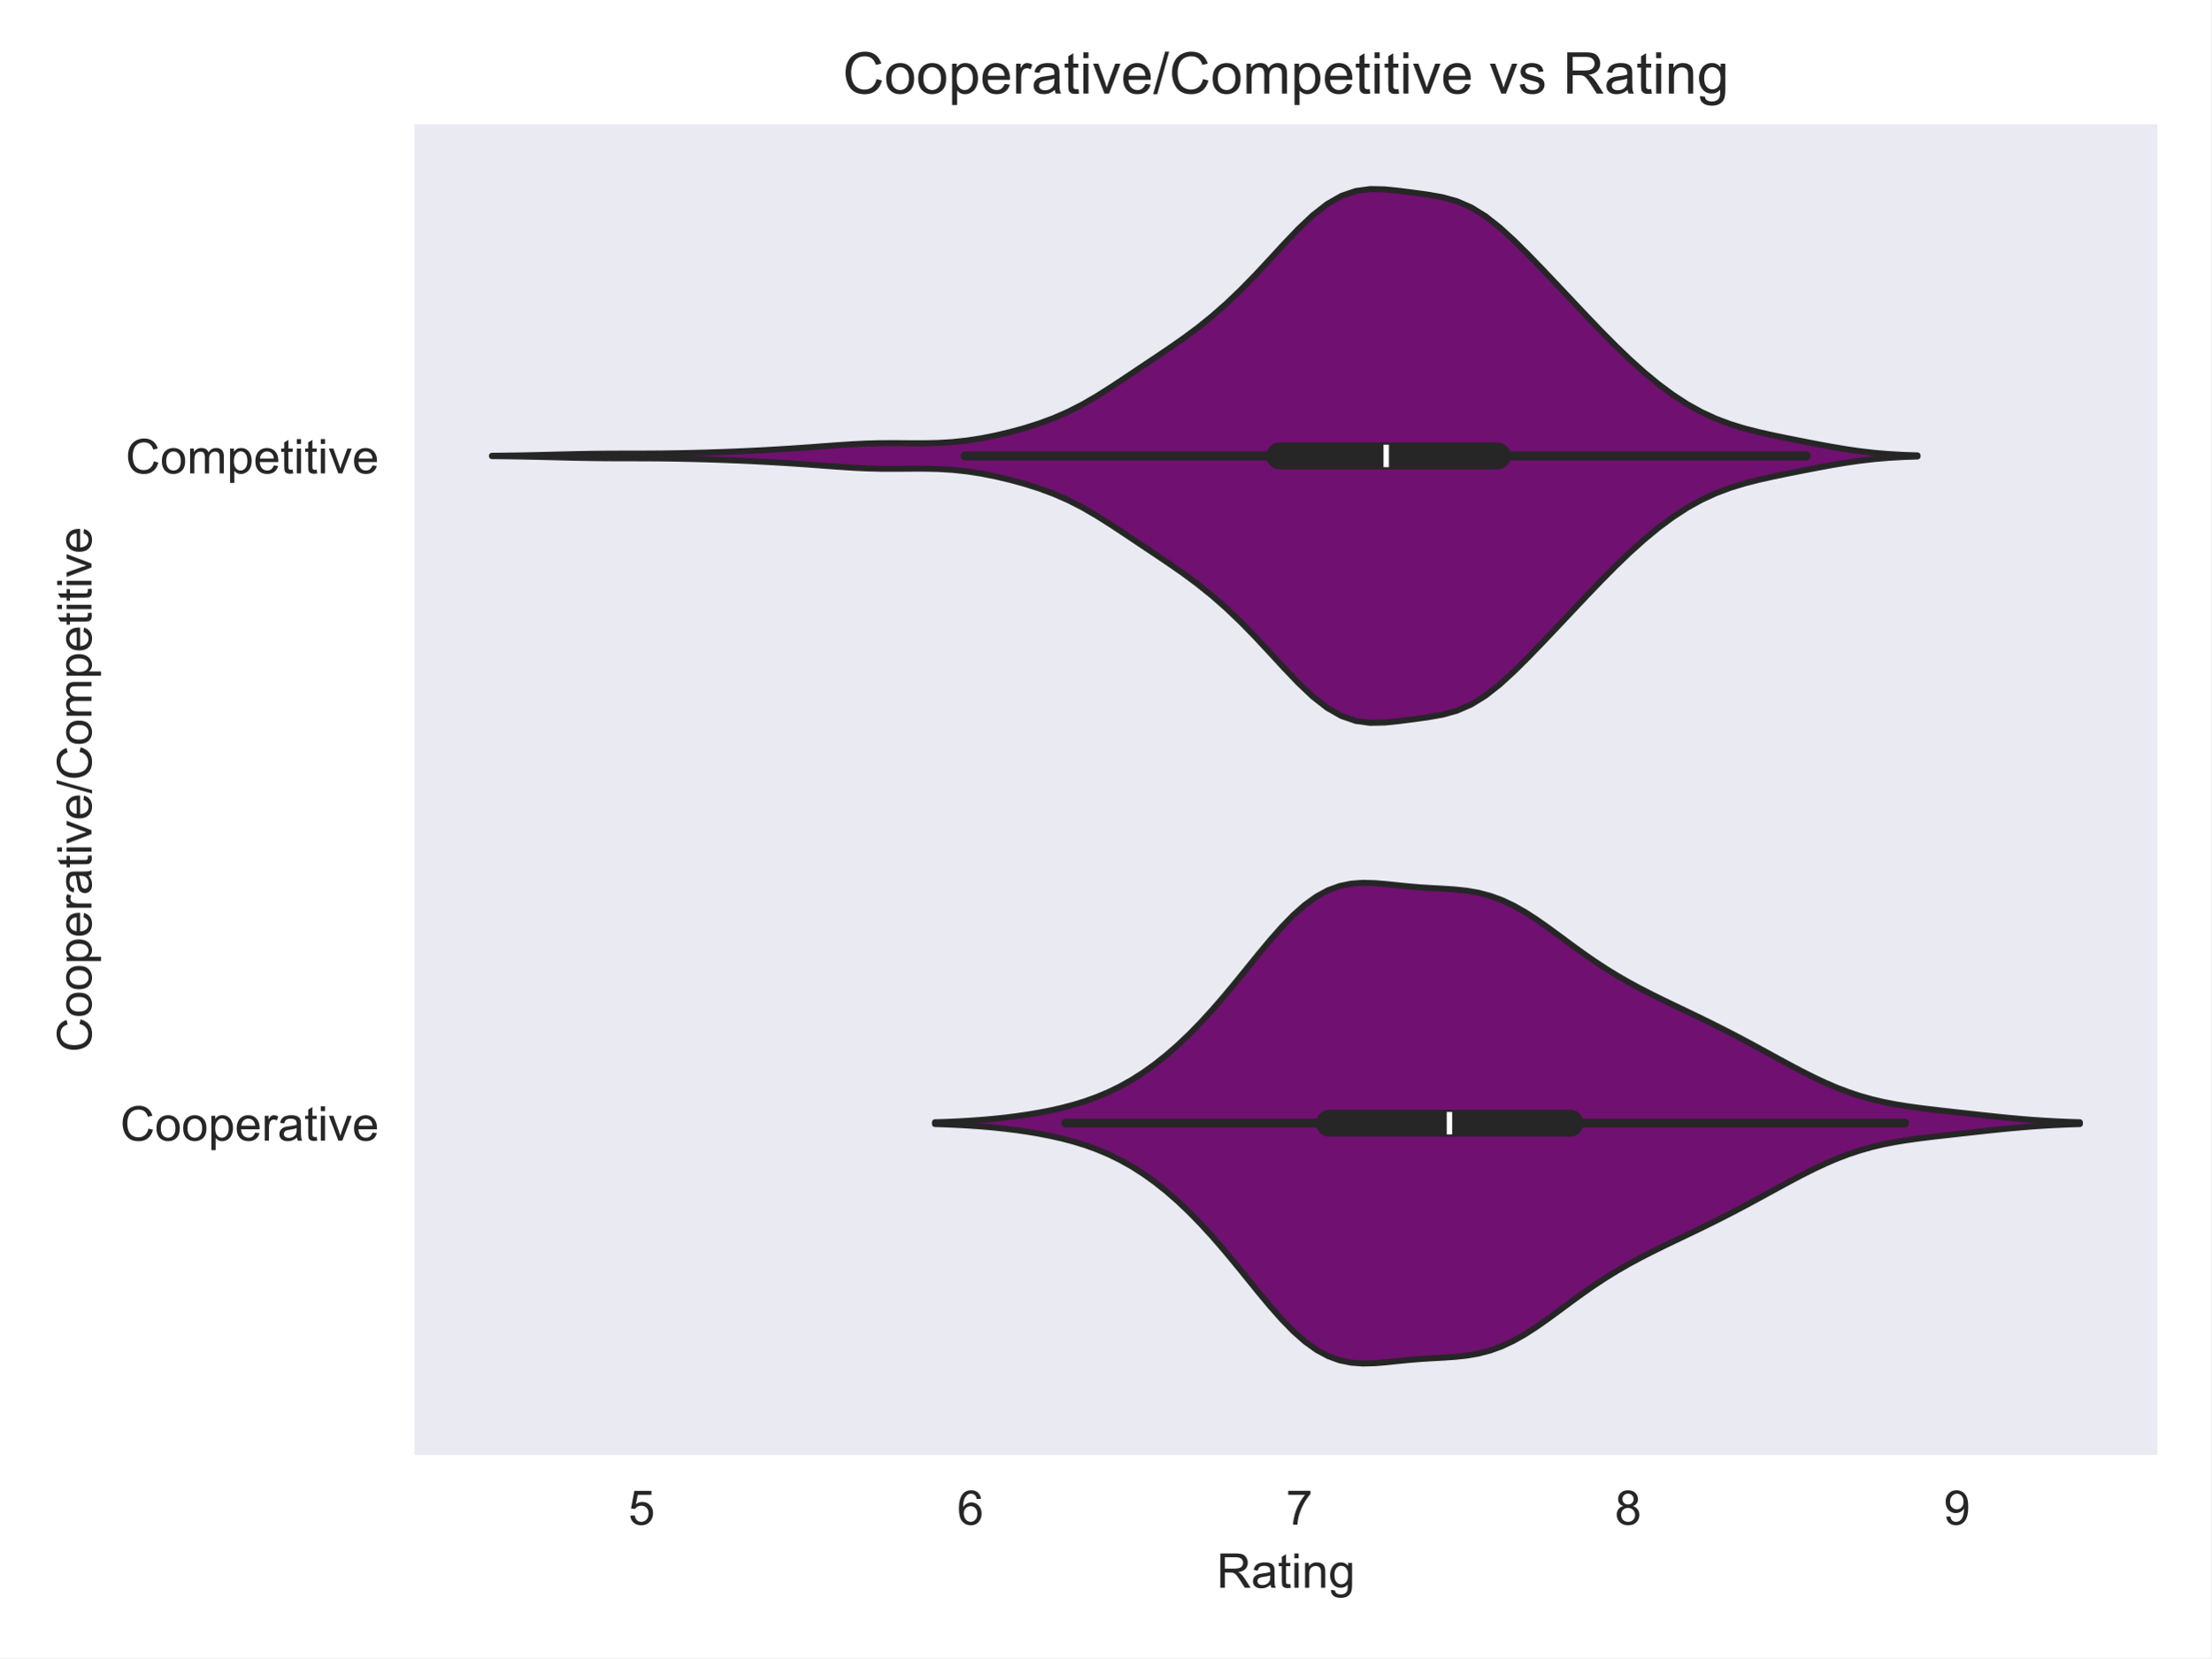
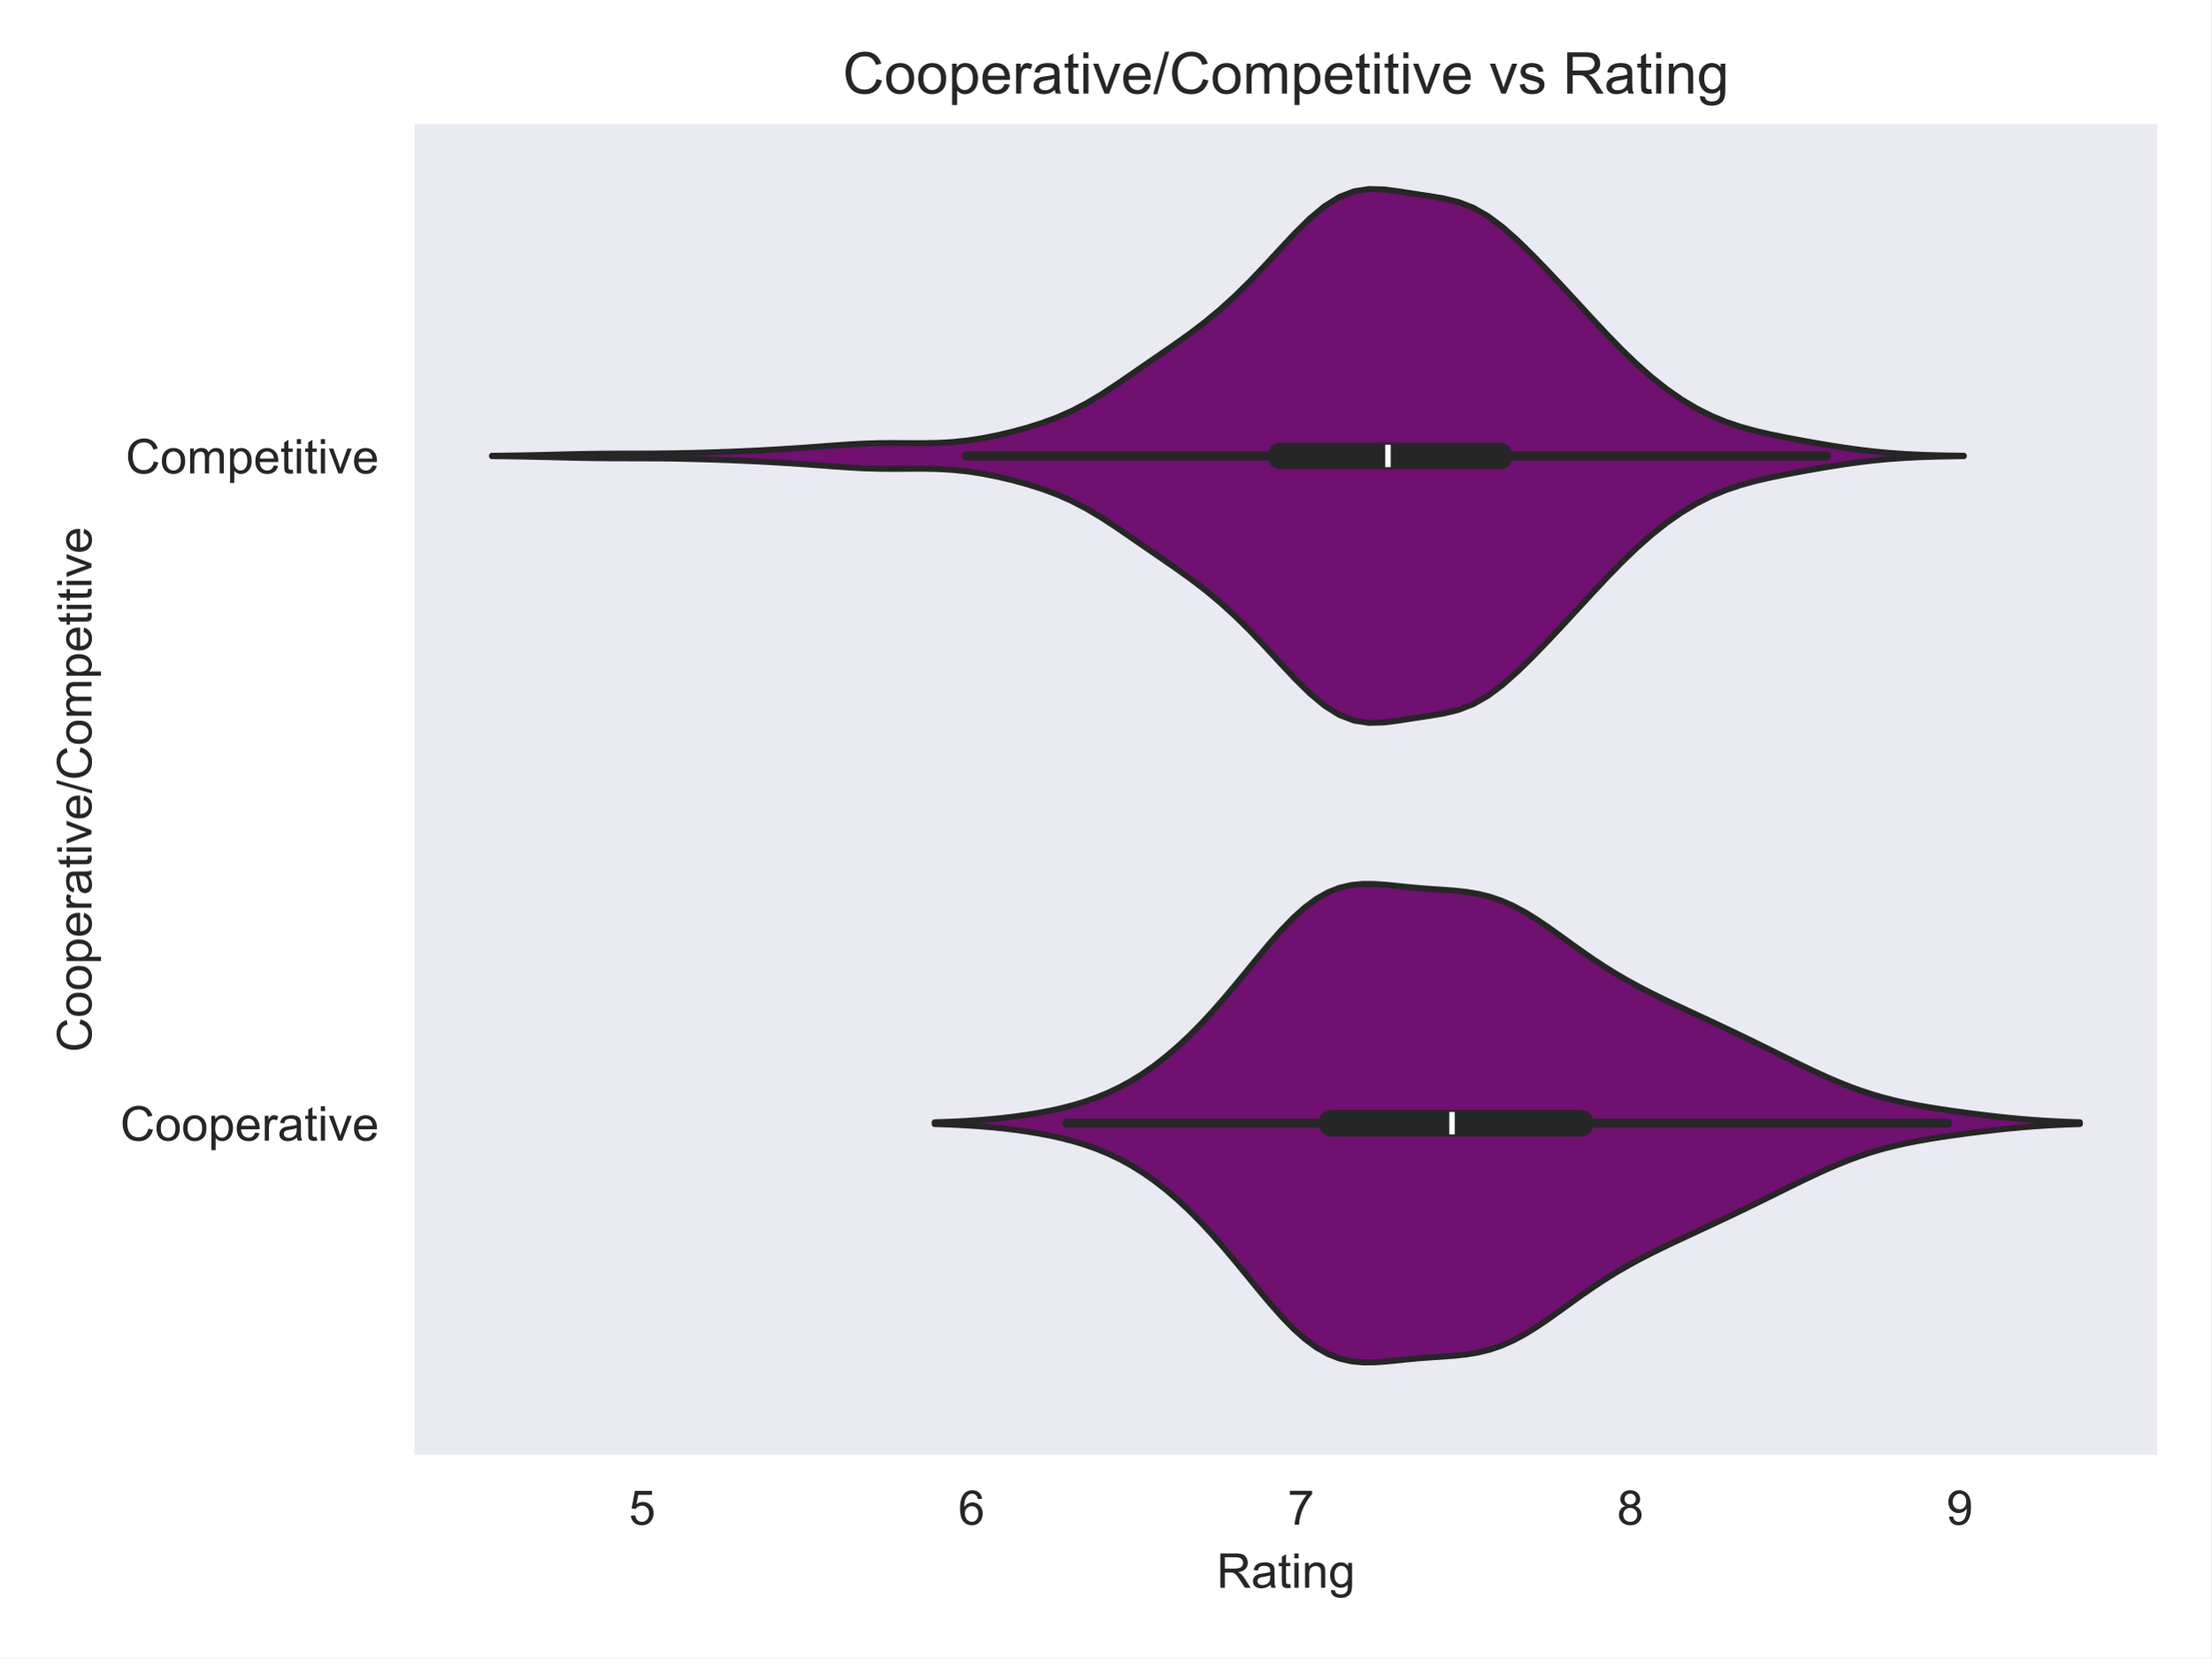
<svg xmlns="http://www.w3.org/2000/svg" xmlns:xlink="http://www.w3.org/1999/xlink" width="460.8pt" height="345.6pt" viewBox="0 0 460.8 345.6" version="1.1">
  <defs>
    <style type="text/css">*{stroke-linejoin: round; stroke-linecap: butt}</style>
  </defs>
  <g id="figure_1">
    <g id="patch_1">
      <path d="M 0 345.6  L 460.8 345.6  L 460.8 0  L 0 0  z " style="fill: #ffffff" />
    </g>
    <g id="axes_1">
      <g id="patch_2">
        <path d="M 85.97 303.64  L 450 303.64  L 450 25.496  L 85.97 25.496  z " style="fill: #eaeaf2" />
      </g>
      <g id="matplotlib.axis_1">
        <g id="xtick_1">
          <g id="text_1">
-             <g style="fill: #262626" transform="translate(130.9338 317.7978) scale(0.1 -0.1)">
+             <g style="fill: #262626" transform="translate(131.0505 317.7978) scale(0.1 -0.1)">
              <defs>
                <path id="ArialMT-35" d="M 266 1200  L 856 1250  Q 922 819 1161 601  Q 1400 384 1738 384  Q 2144 384 2425 690  Q 2706 997 2706 1503  Q 2706 1984 2436 2262  Q 2166 2541 1728 2541  Q 1456 2541 1237 2417  Q 1019 2294 894 2097  L 366 2166  L 809 4519  L 3088 4519  L 3088 3981  L 1259 3981  L 1013 2750  Q 1425 3038 1878 3038  Q 2478 3038 2890 2622  Q 3303 2206 3303 1553  Q 3303 931 2941 478  Q 2500 -78 1738 -78  Q 1113 -78 717 272  Q 322 622 266 1200  z " transform="scale(0.015625)" />
              </defs>
              <use xlink:href="#ArialMT-35" />
            </g>
          </g>
        </g>
        <g id="xtick_2">
          <g id="text_2">
-             <g style="fill: #262626" transform="translate(199.4664 317.7978) scale(0.1 -0.1)">
+             <g style="fill: #262626" transform="translate(199.6956 317.7978) scale(0.1 -0.1)">
              <defs>
                <path id="ArialMT-36" d="M 3184 3459  L 2625 3416  Q 2550 3747 2413 3897  Q 2184 4138 1850 4138  Q 1581 4138 1378 3988  Q 1113 3794 959 3422  Q 806 3050 800 2363  Q 1003 2672 1297 2822  Q 1591 2972 1913 2972  Q 2475 2972 2870 2558  Q 3266 2144 3266 1488  Q 3266 1056 3080 686  Q 2894 316 2569 119  Q 2244 -78 1831 -78  Q 1128 -78 684 439  Q 241 956 241 2144  Q 241 3472 731 4075  Q 1159 4600 1884 4600  Q 2425 4600 2770 4297  Q 3116 3994 3184 3459  z M 888 1484  Q 888 1194 1011 928  Q 1134 663 1356 523  Q 1578 384 1822 384  Q 2178 384 2434 671  Q 2691 959 2691 1453  Q 2691 1928 2437 2201  Q 2184 2475 1800 2475  Q 1419 2475 1153 2201  Q 888 1928 888 1484  z " transform="scale(0.015625)" />
              </defs>
              <use xlink:href="#ArialMT-36" />
            </g>
          </g>
        </g>
        <g id="xtick_3">
          <g id="text_3">
-             <g style="fill: #262626" transform="translate(267.999 317.7978) scale(0.1 -0.1)">
+             <g style="fill: #262626" transform="translate(268.3407 317.7978) scale(0.1 -0.1)">
              <defs>
                <path id="ArialMT-37" d="M 303 3981  L 303 4522  L 3269 4522  L 3269 4084  Q 2831 3619 2401 2847  Q 1972 2075 1738 1259  Q 1569 684 1522 0  L 944 0  Q 953 541 1156 1306  Q 1359 2072 1739 2783  Q 2119 3494 2547 3981  L 303 3981  z " transform="scale(0.015625)" />
              </defs>
              <use xlink:href="#ArialMT-37" />
            </g>
          </g>
        </g>
        <g id="xtick_4">
          <g id="text_4">
-             <g style="fill: #262626" transform="translate(336.5316 317.7978) scale(0.1 -0.1)">
+             <g style="fill: #262626" transform="translate(336.9858 317.7978) scale(0.1 -0.1)">
              <defs>
                <path id="ArialMT-38" d="M 1131 2484  Q 781 2613 612 2850  Q 444 3088 444 3419  Q 444 3919 803 4259  Q 1163 4600 1759 4600  Q 2359 4600 2725 4251  Q 3091 3903 3091 3403  Q 3091 3084 2923 2848  Q 2756 2613 2416 2484  Q 2838 2347 3058 2040  Q 3278 1734 3278 1309  Q 3278 722 2862 322  Q 2447 -78 1769 -78  Q 1091 -78 675 323  Q 259 725 259 1325  Q 259 1772 486 2073  Q 713 2375 1131 2484  z M 1019 3438  Q 1019 3113 1228 2906  Q 1438 2700 1772 2700  Q 2097 2700 2305 2904  Q 2513 3109 2513 3406  Q 2513 3716 2298 3927  Q 2084 4138 1766 4138  Q 1444 4138 1231 3931  Q 1019 3725 1019 3438  z M 838 1322  Q 838 1081 952 856  Q 1066 631 1291 507  Q 1516 384 1775 384  Q 2178 384 2440 643  Q 2703 903 2703 1303  Q 2703 1709 2433 1975  Q 2163 2241 1756 2241  Q 1359 2241 1098 1978  Q 838 1716 838 1322  z " transform="scale(0.015625)" />
              </defs>
              <use xlink:href="#ArialMT-38" />
            </g>
          </g>
        </g>
        <g id="xtick_5">
          <g id="text_5">
-             <g style="fill: #262626" transform="translate(405.0641 317.7978) scale(0.1 -0.1)">
+             <g style="fill: #262626" transform="translate(405.6309 317.7978) scale(0.1 -0.1)">
              <defs>
                <path id="ArialMT-39" d="M 350 1059  L 891 1109  Q 959 728 1153 556  Q 1347 384 1650 384  Q 1909 384 2104 503  Q 2300 622 2425 820  Q 2550 1019 2634 1356  Q 2719 1694 2719 2044  Q 2719 2081 2716 2156  Q 2547 1888 2255 1720  Q 1963 1553 1622 1553  Q 1053 1553 659 1965  Q 266 2378 266 3053  Q 266 3750 677 4175  Q 1088 4600 1706 4600  Q 2153 4600 2523 4359  Q 2894 4119 3086 3673  Q 3278 3228 3278 2384  Q 3278 1506 3087 986  Q 2897 466 2520 194  Q 2144 -78 1638 -78  Q 1100 -78 759 220  Q 419 519 350 1059  z M 2653 3081  Q 2653 3566 2395 3850  Q 2138 4134 1775 4134  Q 1400 4134 1122 3828  Q 844 3522 844 3034  Q 844 2597 1108 2323  Q 1372 2050 1759 2050  Q 2150 2050 2401 2323  Q 2653 2597 2653 3081  z " transform="scale(0.015625)" />
              </defs>
              <use xlink:href="#ArialMT-39" />
            </g>
          </g>
        </g>
        <g id="text_6">
          <g style="fill: #262626" transform="translate(253.5327 330.9431) scale(0.1 -0.1)">
            <defs>
              <path id="ArialMT-52" d="M 503 0  L 503 4581  L 2534 4581  Q 3147 4581 3465 4457  Q 3784 4334 3975 4021  Q 4166 3709 4166 3331  Q 4166 2844 3850 2509  Q 3534 2175 2875 2084  Q 3116 1969 3241 1856  Q 3506 1613 3744 1247  L 4541 0  L 3778 0  L 3172 953  Q 2906 1366 2734 1584  Q 2563 1803 2427 1890  Q 2291 1978 2150 2013  Q 2047 2034 1813 2034  L 1109 2034  L 1109 0  L 503 0  z M 1109 2559  L 2413 2559  Q 2828 2559 3062 2645  Q 3297 2731 3419 2920  Q 3541 3109 3541 3331  Q 3541 3656 3305 3865  Q 3069 4075 2559 4075  L 1109 4075  L 1109 2559  z " transform="scale(0.015625)" />
              <path id="ArialMT-61" d="M 2588 409  Q 2275 144 1986 34  Q 1697 -75 1366 -75  Q 819 -75 525 192  Q 231 459 231 875  Q 231 1119 342 1320  Q 453 1522 633 1644  Q 813 1766 1038 1828  Q 1203 1872 1538 1913  Q 2219 1994 2541 2106  Q 2544 2222 2544 2253  Q 2544 2597 2384 2738  Q 2169 2928 1744 2928  Q 1347 2928 1158 2789  Q 969 2650 878 2297  L 328 2372  Q 403 2725 575 2942  Q 747 3159 1072 3276  Q 1397 3394 1825 3394  Q 2250 3394 2515 3294  Q 2781 3194 2906 3042  Q 3031 2891 3081 2659  Q 3109 2516 3109 2141  L 3109 1391  Q 3109 606 3145 398  Q 3181 191 3288 0  L 2700 0  Q 2613 175 2588 409  z M 2541 1666  Q 2234 1541 1622 1453  Q 1275 1403 1131 1340  Q 988 1278 909 1158  Q 831 1038 831 891  Q 831 666 1001 516  Q 1172 366 1500 366  Q 1825 366 2078 508  Q 2331 650 2450 897  Q 2541 1088 2541 1459  L 2541 1666  z " transform="scale(0.015625)" />
              <path id="ArialMT-74" d="M 1650 503  L 1731 6  Q 1494 -44 1306 -44  Q 1000 -44 831 53  Q 663 150 594 308  Q 525 466 525 972  L 525 2881  L 113 2881  L 113 3319  L 525 3319  L 525 4141  L 1084 4478  L 1084 3319  L 1650 3319  L 1650 2881  L 1084 2881  L 1084 941  Q 1084 700 1114 631  Q 1144 563 1211 522  Q 1278 481 1403 481  Q 1497 481 1650 503  z " transform="scale(0.015625)" />
              <path id="ArialMT-69" d="M 425 3934  L 425 4581  L 988 4581  L 988 3934  L 425 3934  z M 425 0  L 425 3319  L 988 3319  L 988 0  L 425 0  z " transform="scale(0.015625)" />
              <path id="ArialMT-6e" d="M 422 0  L 422 3319  L 928 3319  L 928 2847  Q 1294 3394 1984 3394  Q 2284 3394 2536 3286  Q 2788 3178 2913 3003  Q 3038 2828 3088 2588  Q 3119 2431 3119 2041  L 3119 0  L 2556 0  L 2556 2019  Q 2556 2363 2490 2533  Q 2425 2703 2258 2804  Q 2091 2906 1866 2906  Q 1506 2906 1245 2678  Q 984 2450 984 1813  L 984 0  L 422 0  z " transform="scale(0.015625)" />
              <path id="ArialMT-67" d="M 319 -275  L 866 -356  Q 900 -609 1056 -725  Q 1266 -881 1628 -881  Q 2019 -881 2231 -725  Q 2444 -569 2519 -288  Q 2563 -116 2559 434  Q 2191 0 1641 0  Q 956 0 581 494  Q 206 988 206 1678  Q 206 2153 378 2554  Q 550 2956 876 3175  Q 1203 3394 1644 3394  Q 2231 3394 2613 2919  L 2613 3319  L 3131 3319  L 3131 450  Q 3131 -325 2973 -648  Q 2816 -972 2473 -1159  Q 2131 -1347 1631 -1347  Q 1038 -1347 672 -1080  Q 306 -813 319 -275  z M 784 1719  Q 784 1066 1043 766  Q 1303 466 1694 466  Q 2081 466 2343 764  Q 2606 1063 2606 1700  Q 2606 2309 2336 2618  Q 2066 2928 1684 2928  Q 1309 2928 1046 2623  Q 784 2319 784 1719  z " transform="scale(0.015625)" />
            </defs>
            <use xlink:href="#ArialMT-52" />
            <use xlink:href="#ArialMT-61" x="72.217" />
            <use xlink:href="#ArialMT-74" x="127.832" />
            <use xlink:href="#ArialMT-69" x="155.615" />
            <use xlink:href="#ArialMT-6e" x="177.832" />
            <use xlink:href="#ArialMT-67" x="233.447" />
          </g>
        </g>
      </g>
      <g id="matplotlib.axis_2">
        <g id="ytick_1">
          <g id="text_7">
            <g style="fill: #262626" transform="translate(26.17469 98.67203) scale(0.1 -0.1)">
              <defs>
                <path id="ArialMT-43" d="M 3763 1606  L 4369 1453  Q 4178 706 3683 314  Q 3188 -78 2472 -78  Q 1731 -78 1267 223  Q 803 525 561 1097  Q 319 1669 319 2325  Q 319 3041 592 3573  Q 866 4106 1370 4382  Q 1875 4659 2481 4659  Q 3169 4659 3637 4309  Q 4106 3959 4291 3325  L 3694 3184  Q 3534 3684 3231 3912  Q 2928 4141 2469 4141  Q 1941 4141 1586 3887  Q 1231 3634 1087 3207  Q 944 2781 944 2328  Q 944 1744 1114 1308  Q 1284 872 1643 656  Q 2003 441 2422 441  Q 2931 441 3284 734  Q 3638 1028 3763 1606  z " transform="scale(0.015625)" />
                <path id="ArialMT-6f" d="M 213 1659  Q 213 2581 725 3025  Q 1153 3394 1769 3394  Q 2453 3394 2887 2945  Q 3322 2497 3322 1706  Q 3322 1066 3130 698  Q 2938 331 2570 128  Q 2203 -75 1769 -75  Q 1072 -75 642 372  Q 213 819 213 1659  z M 791 1659  Q 791 1022 1069 705  Q 1347 388 1769 388  Q 2188 388 2466 706  Q 2744 1025 2744 1678  Q 2744 2294 2464 2611  Q 2184 2928 1769 2928  Q 1347 2928 1069 2612  Q 791 2297 791 1659  z " transform="scale(0.015625)" />
                <path id="ArialMT-6d" d="M 422 0  L 422 3319  L 925 3319  L 925 2853  Q 1081 3097 1340 3245  Q 1600 3394 1931 3394  Q 2300 3394 2536 3241  Q 2772 3088 2869 2813  Q 3263 3394 3894 3394  Q 4388 3394 4653 3120  Q 4919 2847 4919 2278  L 4919 0  L 4359 0  L 4359 2091  Q 4359 2428 4304 2576  Q 4250 2725 4106 2815  Q 3963 2906 3769 2906  Q 3419 2906 3187 2673  Q 2956 2441 2956 1928  L 2956 0  L 2394 0  L 2394 2156  Q 2394 2531 2256 2718  Q 2119 2906 1806 2906  Q 1569 2906 1367 2781  Q 1166 2656 1075 2415  Q 984 2175 984 1722  L 984 0  L 422 0  z " transform="scale(0.015625)" />
                <path id="ArialMT-70" d="M 422 -1272  L 422 3319  L 934 3319  L 934 2888  Q 1116 3141 1344 3267  Q 1572 3394 1897 3394  Q 2322 3394 2647 3175  Q 2972 2956 3137 2557  Q 3303 2159 3303 1684  Q 3303 1175 3120 767  Q 2938 359 2589 142  Q 2241 -75 1856 -75  Q 1575 -75 1351 44  Q 1128 163 984 344  L 984 -1272  L 422 -1272  z M 931 1641  Q 931 1000 1190 694  Q 1450 388 1819 388  Q 2194 388 2461 705  Q 2728 1022 2728 1688  Q 2728 2322 2467 2637  Q 2206 2953 1844 2953  Q 1484 2953 1207 2617  Q 931 2281 931 1641  z " transform="scale(0.015625)" />
                <path id="ArialMT-65" d="M 2694 1069  L 3275 997  Q 3138 488 2766 206  Q 2394 -75 1816 -75  Q 1088 -75 661 373  Q 234 822 234 1631  Q 234 2469 665 2931  Q 1097 3394 1784 3394  Q 2450 3394 2872 2941  Q 3294 2488 3294 1666  Q 3294 1616 3291 1516  L 816 1516  Q 847 969 1125 678  Q 1403 388 1819 388  Q 2128 388 2347 550  Q 2566 713 2694 1069  z M 847 1978  L 2700 1978  Q 2663 2397 2488 2606  Q 2219 2931 1791 2931  Q 1403 2931 1139 2672  Q 875 2413 847 1978  z " transform="scale(0.015625)" />
                <path id="ArialMT-76" d="M 1344 0  L 81 3319  L 675 3319  L 1388 1331  Q 1503 1009 1600 663  Q 1675 925 1809 1294  L 2547 3319  L 3125 3319  L 1869 0  L 1344 0  z " transform="scale(0.015625)" />
              </defs>
              <use xlink:href="#ArialMT-43" />
              <use xlink:href="#ArialMT-6f" x="72.217" />
              <use xlink:href="#ArialMT-6d" x="127.832" />
              <use xlink:href="#ArialMT-70" x="211.133" />
              <use xlink:href="#ArialMT-65" x="266.748" />
              <use xlink:href="#ArialMT-74" x="322.363" />
              <use xlink:href="#ArialMT-69" x="350.146" />
              <use xlink:href="#ArialMT-74" x="372.363" />
              <use xlink:href="#ArialMT-69" x="400.146" />
              <use xlink:href="#ArialMT-76" x="422.363" />
              <use xlink:href="#ArialMT-65" x="472.363" />
            </g>
          </g>
        </g>
        <g id="ytick_2">
          <g id="text_8">
            <g style="fill: #262626" transform="translate(25.05281 237.7439) scale(0.1 -0.1)">
              <defs>
                <path id="ArialMT-72" d="M 416 0  L 416 3319  L 922 3319  L 922 2816  Q 1116 3169 1280 3281  Q 1444 3394 1641 3394  Q 1925 3394 2219 3213  L 2025 2691  Q 1819 2813 1613 2813  Q 1428 2813 1281 2702  Q 1134 2591 1072 2394  Q 978 2094 978 1738  L 978 0  L 416 0  z " transform="scale(0.015625)" />
              </defs>
              <use xlink:href="#ArialMT-43" />
              <use xlink:href="#ArialMT-6f" x="72.217" />
              <use xlink:href="#ArialMT-6f" x="127.832" />
              <use xlink:href="#ArialMT-70" x="183.447" />
              <use xlink:href="#ArialMT-65" x="239.062" />
              <use xlink:href="#ArialMT-72" x="294.678" />
              <use xlink:href="#ArialMT-61" x="327.979" />
              <use xlink:href="#ArialMT-74" x="383.594" />
              <use xlink:href="#ArialMT-69" x="411.377" />
              <use xlink:href="#ArialMT-76" x="433.594" />
              <use xlink:href="#ArialMT-65" x="483.594" />
            </g>
          </g>
        </g>
        <g id="text_9">
          <g style="fill: #262626" transform="translate(19.06531 219.3134) rotate(-90) scale(0.1 -0.1)">
            <defs>
              <path id="ArialMT-2f" d="M 0 -78  L 1328 4659  L 1778 4659  L 453 -78  L 0 -78  z " transform="scale(0.015625)" />
            </defs>
            <use xlink:href="#ArialMT-43" />
            <use xlink:href="#ArialMT-6f" x="72.217" />
            <use xlink:href="#ArialMT-6f" x="127.832" />
            <use xlink:href="#ArialMT-70" x="183.447" />
            <use xlink:href="#ArialMT-65" x="239.062" />
            <use xlink:href="#ArialMT-72" x="294.678" />
            <use xlink:href="#ArialMT-61" x="327.979" />
            <use xlink:href="#ArialMT-74" x="383.594" />
            <use xlink:href="#ArialMT-69" x="411.377" />
            <use xlink:href="#ArialMT-76" x="433.594" />
            <use xlink:href="#ArialMT-65" x="483.594" />
            <use xlink:href="#ArialMT-2f" x="539.209" />
            <use xlink:href="#ArialMT-43" x="566.992" />
            <use xlink:href="#ArialMT-6f" x="639.209" />
            <use xlink:href="#ArialMT-6d" x="694.824" />
            <use xlink:href="#ArialMT-70" x="778.125" />
            <use xlink:href="#ArialMT-65" x="833.74" />
            <use xlink:href="#ArialMT-74" x="889.355" />
            <use xlink:href="#ArialMT-69" x="917.139" />
            <use xlink:href="#ArialMT-74" x="939.355" />
            <use xlink:href="#ArialMT-69" x="967.139" />
            <use xlink:href="#ArialMT-76" x="989.355" />
            <use xlink:href="#ArialMT-65" x="1039.355" />
          </g>
        </g>
      </g>
      <g id="PolyCollection_1">
        <defs>
-           <path id="m34796dd1b6" d="M 102.517 -250.531  L 102.517 -250.604  L 105.518 -250.635  L 108.519 -250.681  L 111.52 -250.742  L 114.521 -250.815  L 117.522 -250.892  L 120.523 -250.961  L 123.524 -251.013  L 126.525 -251.043  L 129.526 -251.054  L 132.527 -251.058  L 135.528 -251.066  L 138.529 -251.092  L 141.53 -251.139  L 144.531 -251.206  L 147.532 -251.29  L 150.534 -251.389  L 153.535 -251.505  L 156.536 -251.64  L 159.537 -251.794  L 162.538 -251.967  L 165.539 -252.158  L 168.54 -252.365  L 171.541 -252.587  L 174.542 -252.809  L 177.543 -253.008  L 180.544 -253.156  L 183.545 -253.234  L 186.546 -253.246  L 189.547 -253.222  L 192.548 -253.216  L 195.549 -253.282  L 198.55 -253.464  L 201.551 -253.788  L 204.552 -254.254  L 207.553 -254.85  L 210.554 -255.561  L 213.555 -256.385  L 216.556 -257.336  L 219.558 -258.447  L 222.559 -259.757  L 225.56 -261.287  L 228.561 -263.026  L 231.562 -264.925  L 234.563 -266.911  L 237.564 -268.92  L 240.565 -270.924  L 243.566 -272.943  L 246.567 -275.032  L 249.568 -277.257  L 252.569 -279.671  L 255.57 -282.309  L 258.571 -285.175  L 261.572 -288.247  L 264.573 -291.466  L 267.574 -294.724  L 270.575 -297.868  L 273.576 -300.71  L 276.577 -303.061  L 279.578 -304.776  L 282.579 -305.8  L 285.58 -306.197  L 288.581 -306.135  L 291.583 -305.826  L 294.584 -305.442  L 297.585 -305.03  L 300.586 -304.501  L 303.587 -303.674  L 306.588 -302.375  L 309.589 -300.522  L 312.59 -298.156  L 315.591 -295.407  L 318.592 -292.422  L 321.593 -289.317  L 324.594 -286.155  L 327.595 -282.968  L 330.596 -279.789  L 333.597 -276.658  L 336.598 -273.625  L 339.599 -270.738  L 342.6 -268.038  L 345.601 -265.558  L 348.602 -263.328  L 351.603 -261.373  L 354.604 -259.707  L 357.605 -258.325  L 360.607 -257.199  L 363.608 -256.283  L 366.609 -255.519  L 369.61 -254.85  L 372.611 -254.231  L 375.612 -253.635  L 378.613 -253.054  L 381.614 -252.5  L 384.615 -251.993  L 387.616 -251.558  L 390.617 -251.211  L 393.618 -250.956  L 396.619 -250.785  L 399.62 -250.68  L 399.62 -250.456  L 399.62 -250.456  L 396.619 -250.351  L 393.618 -250.18  L 390.617 -249.925  L 387.616 -249.578  L 384.615 -249.143  L 381.614 -248.636  L 378.613 -248.081  L 375.612 -247.501  L 372.611 -246.905  L 369.61 -246.286  L 366.609 -245.617  L 363.608 -244.853  L 360.607 -243.937  L 357.605 -242.811  L 354.604 -241.429  L 351.603 -239.762  L 348.602 -237.807  L 345.601 -235.577  L 342.6 -233.097  L 339.599 -230.397  L 336.598 -227.511  L 333.597 -224.478  L 330.596 -221.347  L 327.595 -218.167  L 324.594 -214.981  L 321.593 -211.819  L 318.592 -208.713  L 315.591 -205.729  L 312.59 -202.98  L 309.589 -200.614  L 306.588 -198.761  L 303.587 -197.462  L 300.586 -196.635  L 297.585 -196.105  L 294.584 -195.694  L 291.583 -195.309  L 288.581 -195.001  L 285.58 -194.939  L 282.579 -195.336  L 279.578 -196.36  L 276.577 -198.074  L 273.576 -200.425  L 270.575 -203.268  L 267.574 -206.412  L 264.573 -209.67  L 261.572 -212.888  L 258.571 -215.961  L 255.57 -218.827  L 252.569 -221.464  L 249.568 -223.879  L 246.567 -226.103  L 243.566 -228.192  L 240.565 -230.212  L 237.564 -232.216  L 234.563 -234.225  L 231.562 -236.21  L 228.561 -238.109  L 225.56 -239.849  L 222.559 -241.379  L 219.558 -242.688  L 216.556 -243.8  L 213.555 -244.751  L 210.554 -245.574  L 207.553 -246.286  L 204.552 -246.882  L 201.551 -247.348  L 198.55 -247.671  L 195.549 -247.854  L 192.548 -247.92  L 189.547 -247.913  L 186.546 -247.89  L 183.545 -247.902  L 180.544 -247.98  L 177.543 -248.128  L 174.542 -248.327  L 171.541 -248.549  L 168.54 -248.77  L 165.539 -248.978  L 162.538 -249.168  L 159.537 -249.341  L 156.536 -249.496  L 153.535 -249.631  L 150.534 -249.747  L 147.532 -249.846  L 144.531 -249.93  L 141.53 -249.997  L 138.529 -250.044  L 135.528 -250.069  L 132.527 -250.078  L 129.526 -250.081  L 126.525 -250.093  L 123.524 -250.122  L 120.523 -250.174  L 117.522 -250.243  L 114.521 -250.32  L 111.52 -250.393  L 108.519 -250.455  L 105.518 -250.501  L 102.517 -250.531  z " style="stroke: #262626; stroke-width: 1.25" />
+           <path id="mfb50159090" d="M 102.517 -250.531  L 102.517 -250.604  L 105.615 -250.636  L 108.714 -250.684  L 111.812 -250.748  L 114.911 -250.824  L 118.009 -250.903  L 121.108 -250.972  L 124.206 -251.022  L 127.305 -251.048  L 130.403 -251.057  L 133.502 -251.062  L 136.6 -251.075  L 139.699 -251.109  L 142.797 -251.165  L 145.896 -251.242  L 148.994 -251.335  L 152.093 -251.446  L 155.191 -251.575  L 158.289 -251.725  L 161.388 -251.896  L 164.486 -252.085  L 167.585 -252.294  L 170.683 -252.518  L 173.782 -252.749  L 176.88 -252.965  L 179.979 -253.134  L 183.077 -253.232  L 186.176 -253.257  L 189.274 -253.238  L 192.373 -253.228  L 195.471 -253.286  L 198.57 -253.465  L 201.668 -253.792  L 204.767 -254.269  L 207.865 -254.882  L 210.964 -255.613  L 214.062 -256.459  L 217.161 -257.436  L 220.259 -258.585  L 223.358 -259.952  L 226.456 -261.567  L 229.555 -263.419  L 232.653 -265.449  L 235.751 -267.573  L 238.85 -269.714  L 241.948 -271.843  L 245.047 -273.983  L 248.145 -276.201  L 251.244 -278.569  L 254.342 -281.149  L 257.441 -283.972  L 260.539 -287.033  L 263.638 -290.29  L 266.736 -293.648  L 269.835 -296.956  L 272.933 -300.015  L 276.032 -302.607  L 279.13 -304.545  L 282.229 -305.731  L 285.327 -306.197  L 288.426 -306.109  L 291.524 -305.712  L 294.623 -305.23  L 297.721 -304.763  L 300.82 -304.25  L 303.918 -303.498  L 307.017 -302.299  L 310.115 -300.531  L 313.213 -298.207  L 316.312 -295.45  L 319.41 -292.412  L 322.509 -289.21  L 325.607 -285.913  L 328.706 -282.56  L 331.804 -279.196  L 334.903 -275.885  L 338.001 -272.704  L 341.1 -269.721  L 344.198 -266.985  L 347.297 -264.528  L 350.395 -262.366  L 353.494 -260.509  L 356.592 -258.949  L 359.691 -257.669  L 362.789 -256.629  L 365.888 -255.779  L 368.986 -255.063  L 372.085 -254.431  L 375.183 -253.847  L 378.282 -253.292  L 381.38 -252.767  L 384.479 -252.281  L 387.577 -251.85  L 390.675 -251.488  L 393.774 -251.198  L 396.872 -250.979  L 399.971 -250.822  L 403.069 -250.716  L 406.168 -250.649  L 409.266 -250.609  L 409.266 -250.527  L 409.266 -250.527  L 406.168 -250.487  L 403.069 -250.419  L 399.971 -250.313  L 396.872 -250.156  L 393.774 -249.937  L 390.675 -249.648  L 387.577 -249.285  L 384.479 -248.855  L 381.38 -248.369  L 378.282 -247.843  L 375.183 -247.289  L 372.085 -246.704  L 368.986 -246.073  L 365.888 -245.357  L 362.789 -244.507  L 359.691 -243.467  L 356.592 -242.186  L 353.494 -240.627  L 350.395 -238.769  L 347.297 -236.608  L 344.198 -234.151  L 341.1 -231.415  L 338.001 -228.431  L 334.903 -225.25  L 331.804 -221.94  L 328.706 -218.576  L 325.607 -215.223  L 322.509 -211.926  L 319.41 -208.724  L 316.312 -205.685  L 313.213 -202.928  L 310.115 -200.605  L 307.017 -198.837  L 303.918 -197.638  L 300.82 -196.886  L 297.721 -196.372  L 294.623 -195.906  L 291.524 -195.424  L 288.426 -195.027  L 285.327 -194.939  L 282.229 -195.405  L 279.13 -196.591  L 276.032 -198.529  L 272.933 -201.121  L 269.835 -204.18  L 266.736 -207.488  L 263.638 -210.846  L 260.539 -214.102  L 257.441 -217.164  L 254.342 -219.986  L 251.244 -222.566  L 248.145 -224.935  L 245.047 -227.152  L 241.948 -229.293  L 238.85 -231.422  L 235.751 -233.563  L 232.653 -235.686  L 229.555 -237.717  L 226.456 -239.569  L 223.358 -241.184  L 220.259 -242.551  L 217.161 -243.699  L 214.062 -244.677  L 210.964 -245.522  L 207.865 -246.254  L 204.767 -246.867  L 201.668 -247.344  L 198.57 -247.67  L 195.471 -247.849  L 192.373 -247.908  L 189.274 -247.897  L 186.176 -247.878  L 183.077 -247.904  L 179.979 -248.002  L 176.88 -248.171  L 173.782 -248.386  L 170.683 -248.617  L 167.585 -248.842  L 164.486 -249.05  L 161.388 -249.24  L 158.289 -249.41  L 155.191 -249.56  L 152.093 -249.69  L 148.994 -249.8  L 145.896 -249.894  L 142.797 -249.97  L 139.699 -250.027  L 136.6 -250.06  L 133.502 -250.074  L 130.403 -250.078  L 127.305 -250.087  L 124.206 -250.114  L 121.108 -250.163  L 118.009 -250.233  L 114.911 -250.311  L 111.812 -250.387  L 108.714 -250.452  L 105.615 -250.5  L 102.517 -250.531  z " style="stroke: #262626; stroke-width: 1.25" />
        </defs>
-         <g clip-path="url(#p7b575bec52)">
-           <use xlink:href="#m34796dd1b6" x="0" y="345.6" style="fill: #701070; stroke: #262626; stroke-width: 1.25" />
+         <g clip-path="url(#pef68274a6f)">
+           <use xlink:href="#mfb50159090" x="0" y="345.6" style="fill: #701070; stroke: #262626; stroke-width: 1.25" />
        </g>
      </g>
      <g id="PolyCollection_2">
        <defs>
-           <path id="m68c0555a9c" d="M 194.837 -111.313  L 194.837 -111.679  L 197.247 -111.759  L 199.658 -111.866  L 202.068 -112.003  L 204.478 -112.175  L 206.888 -112.385  L 209.299 -112.637  L 211.709 -112.936  L 214.119 -113.284  L 216.529 -113.689  L 218.94 -114.158  L 221.35 -114.704  L 223.76 -115.341  L 226.171 -116.085  L 228.581 -116.955  L 230.991 -117.969  L 233.401 -119.144  L 235.812 -120.493  L 238.222 -122.025  L 240.632 -123.747  L 243.042 -125.66  L 245.453 -127.763  L 247.863 -130.053  L 250.273 -132.523  L 252.683 -135.16  L 255.094 -137.946  L 257.504 -140.847  L 259.914 -143.816  L 262.324 -146.787  L 264.735 -149.681  L 267.145 -152.409  L 269.555 -154.879  L 271.966 -157.012  L 274.376 -158.745  L 276.786 -160.048  L 279.196 -160.926  L 281.607 -161.417  L 284.017 -161.59  L 286.427 -161.531  L 288.837 -161.335  L 291.248 -161.083  L 293.658 -160.842  L 296.068 -160.644  L 298.478 -160.492  L 300.889 -160.36  L 303.299 -160.195  L 305.709 -159.935  L 308.119 -159.517  L 310.53 -158.887  L 312.94 -158.014  L 315.35 -156.889  L 317.761 -155.531  L 320.171 -153.979  L 322.581 -152.289  L 324.991 -150.522  L 327.402 -148.738  L 329.812 -146.987  L 332.222 -145.308  L 334.632 -143.723  L 337.043 -142.239  L 339.453 -140.852  L 341.863 -139.551  L 344.273 -138.316  L 346.684 -137.127  L 349.094 -135.966  L 351.504 -134.813  L 353.914 -133.654  L 356.325 -132.475  L 358.735 -131.27  L 361.145 -130.033  L 363.556 -128.763  L 365.966 -127.466  L 368.376 -126.151  L 370.786 -124.831  L 373.197 -123.526  L 375.607 -122.256  L 378.017 -121.044  L 380.427 -119.913  L 382.838 -118.882  L 385.248 -117.963  L 387.658 -117.165  L 390.068 -116.486  L 392.479 -115.918  L 394.889 -115.445  L 397.299 -115.05  L 399.709 -114.711  L 402.12 -114.409  L 404.53 -114.129  L 406.94 -113.857  L 409.351 -113.588  L 411.761 -113.322  L 414.171 -113.059  L 416.581 -112.806  L 418.992 -112.569  L 421.402 -112.353  L 423.812 -112.163  L 426.222 -112.002  L 428.633 -111.869  L 431.043 -111.764  L 433.453 -111.682  L 433.453 -111.309  L 433.453 -111.309  L 431.043 -111.228  L 428.633 -111.123  L 426.222 -110.99  L 423.812 -110.828  L 421.402 -110.639  L 418.992 -110.423  L 416.581 -110.186  L 414.171 -109.933  L 411.761 -109.67  L 409.351 -109.403  L 406.94 -109.135  L 404.53 -108.863  L 402.12 -108.582  L 399.709 -108.281  L 397.299 -107.942  L 394.889 -107.546  L 392.479 -107.074  L 390.068 -106.506  L 387.658 -105.827  L 385.248 -105.028  L 382.838 -104.11  L 380.427 -103.079  L 378.017 -101.948  L 375.607 -100.736  L 373.197 -99.466  L 370.786 -98.161  L 368.376 -96.841  L 365.966 -95.526  L 363.556 -94.229  L 361.145 -92.959  L 358.735 -91.722  L 356.325 -90.516  L 353.914 -89.338  L 351.504 -88.179  L 349.094 -87.026  L 346.684 -85.865  L 344.273 -84.676  L 341.863 -83.441  L 339.453 -82.139  L 337.043 -80.753  L 334.632 -79.269  L 332.222 -77.684  L 329.812 -76.004  L 327.402 -74.254  L 324.991 -72.47  L 322.581 -70.703  L 320.171 -69.013  L 317.761 -67.461  L 315.35 -66.103  L 312.94 -64.978  L 310.53 -64.104  L 308.119 -63.475  L 305.709 -63.057  L 303.299 -62.797  L 300.889 -62.632  L 298.478 -62.5  L 296.068 -62.348  L 293.658 -62.15  L 291.248 -61.908  L 288.837 -61.657  L 286.427 -61.46  L 284.017 -61.402  L 281.607 -61.575  L 279.196 -62.066  L 276.786 -62.944  L 274.376 -64.247  L 271.966 -65.98  L 269.555 -68.112  L 267.145 -70.583  L 264.735 -73.311  L 262.324 -76.205  L 259.914 -79.176  L 257.504 -82.145  L 255.094 -85.046  L 252.683 -87.831  L 250.273 -90.469  L 247.863 -92.939  L 245.453 -95.229  L 243.042 -97.332  L 240.632 -99.245  L 238.222 -100.967  L 235.812 -102.499  L 233.401 -103.848  L 230.991 -105.023  L 228.581 -106.037  L 226.171 -106.907  L 223.76 -107.651  L 221.35 -108.288  L 218.94 -108.833  L 216.529 -109.303  L 214.119 -109.708  L 211.709 -110.056  L 209.299 -110.354  L 206.888 -110.607  L 204.478 -110.817  L 202.068 -110.989  L 199.658 -111.126  L 197.247 -111.232  L 194.837 -111.313  z " style="stroke: #262626; stroke-width: 1.25" />
+           <path id="m46e27575f0" d="M 194.786 -111.315  L 194.786 -111.677  L 197.197 -111.756  L 199.608 -111.86  L 202.019 -111.994  L 204.429 -112.162  L 206.84 -112.367  L 209.251 -112.614  L 211.662 -112.906  L 214.073 -113.248  L 216.483 -113.646  L 218.894 -114.107  L 221.305 -114.644  L 223.716 -115.27  L 226.126 -116  L 228.537 -116.853  L 230.948 -117.847  L 233.359 -118.997  L 235.77 -120.318  L 238.18 -121.819  L 240.591 -123.506  L 243.002 -125.382  L 245.413 -127.447  L 247.823 -129.697  L 250.234 -132.127  L 252.645 -134.724  L 255.056 -137.469  L 257.467 -140.331  L 259.877 -143.263  L 262.288 -146.206  L 264.699 -149.081  L 267.11 -151.805  L 269.52 -154.29  L 271.931 -156.454  L 274.342 -158.237  L 276.753 -159.605  L 279.164 -160.555  L 281.574 -161.118  L 283.985 -161.356  L 286.396 -161.348  L 288.807 -161.183  L 291.217 -160.944  L 293.628 -160.694  L 296.039 -160.475  L 298.45 -160.295  L 300.861 -160.135  L 303.271 -159.951  L 305.682 -159.686  L 308.093 -159.282  L 310.504 -158.686  L 312.914 -157.862  L 315.325 -156.8  L 317.736 -155.511  L 320.147 -154.027  L 322.558 -152.4  L 324.968 -150.684  L 327.379 -148.939  L 329.79 -147.214  L 332.201 -145.549  L 334.611 -143.967  L 337.022 -142.48  L 339.433 -141.088  L 341.844 -139.78  L 344.254 -138.542  L 346.665 -137.356  L 349.076 -136.207  L 351.487 -135.079  L 353.898 -133.96  L 356.308 -132.839  L 358.719 -131.71  L 361.13 -130.568  L 363.541 -129.411  L 365.951 -128.238  L 368.362 -127.052  L 370.773 -125.859  L 373.184 -124.668  L 375.595 -123.49  L 378.005 -122.34  L 380.416 -121.234  L 382.827 -120.188  L 385.238 -119.217  L 387.648 -118.332  L 390.059 -117.538  L 392.47 -116.836  L 394.881 -116.221  L 397.292 -115.683  L 399.702 -115.21  L 402.113 -114.789  L 404.524 -114.405  L 406.935 -114.051  L 409.345 -113.717  L 411.756 -113.403  L 414.167 -113.107  L 416.578 -112.832  L 418.989 -112.582  L 421.399 -112.358  L 423.81 -112.165  L 426.221 -112.002  L 428.632 -111.869  L 431.042 -111.764  L 433.453 -111.683  L 433.453 -111.309  L 433.453 -111.309  L 431.042 -111.228  L 428.632 -111.123  L 426.221 -110.99  L 423.81 -110.827  L 421.399 -110.633  L 418.989 -110.41  L 416.578 -110.16  L 414.167 -109.885  L 411.756 -109.589  L 409.345 -109.274  L 406.935 -108.941  L 404.524 -108.586  L 402.113 -108.203  L 399.702 -107.781  L 397.292 -107.308  L 394.881 -106.771  L 392.47 -106.156  L 390.059 -105.454  L 387.648 -104.66  L 385.238 -103.775  L 382.827 -102.803  L 380.416 -101.758  L 378.005 -100.652  L 375.595 -99.502  L 373.184 -98.324  L 370.773 -97.132  L 368.362 -95.94  L 365.951 -94.754  L 363.541 -93.581  L 361.13 -92.424  L 358.719 -91.282  L 356.308 -90.153  L 353.898 -89.032  L 351.487 -87.913  L 349.076 -86.785  L 346.665 -85.636  L 344.254 -84.45  L 341.844 -83.212  L 339.433 -81.904  L 337.022 -80.511  L 334.611 -79.025  L 332.201 -77.443  L 329.79 -75.777  L 327.379 -74.053  L 324.968 -72.307  L 322.558 -70.592  L 320.147 -68.964  L 317.736 -67.481  L 315.325 -66.192  L 312.914 -65.129  L 310.504 -64.306  L 308.093 -63.71  L 305.682 -63.305  L 303.271 -63.041  L 300.861 -62.857  L 298.45 -62.697  L 296.039 -62.517  L 293.628 -62.298  L 291.217 -62.048  L 288.807 -61.809  L 286.396 -61.644  L 283.985 -61.636  L 281.574 -61.874  L 279.164 -62.437  L 276.753 -63.387  L 274.342 -64.754  L 271.931 -66.538  L 269.52 -68.702  L 267.11 -71.186  L 264.699 -73.91  L 262.288 -76.786  L 259.877 -79.729  L 257.467 -82.661  L 255.056 -85.523  L 252.645 -88.268  L 250.234 -90.865  L 247.823 -93.295  L 245.413 -95.545  L 243.002 -97.61  L 240.591 -99.486  L 238.18 -101.173  L 235.77 -102.674  L 233.359 -103.995  L 230.948 -105.145  L 228.537 -106.138  L 226.126 -106.992  L 223.716 -107.722  L 221.305 -108.348  L 218.894 -108.884  L 216.483 -109.346  L 214.073 -109.744  L 211.662 -110.086  L 209.251 -110.378  L 206.84 -110.624  L 204.429 -110.83  L 202.019 -110.998  L 199.608 -111.132  L 197.197 -111.236  L 194.786 -111.315  z " style="stroke: #262626; stroke-width: 1.25" />
        </defs>
-         <g clip-path="url(#p7b575bec52)">
-           <use xlink:href="#m68c0555a9c" x="0" y="345.6" style="fill: #701070; stroke: #262626; stroke-width: 1.25" />
+         <g clip-path="url(#pef68274a6f)">
+           <use xlink:href="#m46e27575f0" x="0" y="345.6" style="fill: #701070; stroke: #262626; stroke-width: 1.25" />
        </g>
      </g>
      <g id="line2d_1">
-         <path d="M 201.117 95.032  L 376.437 95.032  " clip-path="url(#p7b575bec52)" style="fill: none; stroke: #262626; stroke-width: 1.875; stroke-linecap: round" />
+         <path d="M 201.344 95.032  L 380.608 95.032  " clip-path="url(#pef68274a6f)" style="fill: none; stroke: #262626; stroke-width: 1.875; stroke-linecap: round" />
      </g>
      <g id="line2d_2">
-         <path d="M 266.709 95.032  L 312.038 95.032  " clip-path="url(#p7b575bec52)" style="fill: none; stroke: #262626; stroke-width: 5.625; stroke-linecap: round" />
+         <path d="M 266.966 95.032  L 312.475 95.032  " clip-path="url(#pef68274a6f)" style="fill: none; stroke: #262626; stroke-width: 5.625; stroke-linecap: round" />
      </g>
      <g id="line2d_3">
-         <path d="M 288.89 95.032  " clip-path="url(#p7b575bec52)" style="fill: none; stroke: #262626; stroke-width: 1.5; stroke-linecap: round" />
+         <path d="M 289.258 95.032  " clip-path="url(#pef68274a6f)" style="fill: none; stroke: #262626; stroke-width: 1.5; stroke-linecap: round" />
        <defs>
-           <path id="m1f1192c382" d="M 0 2.344  L 0 -2.344  " style="stroke: #ffffff; stroke-width: 1.125" />
+           <path id="m0a7206c930" d="M 0 2.344  L 0 -2.344  " style="stroke: #ffffff; stroke-width: 1.125" />
        </defs>
-         <g clip-path="url(#p7b575bec52)">
-           <use xlink:href="#m1f1192c382" x="288.89" y="95.032" style="fill: #ffffff; stroke: #ffffff; stroke-width: 1.125" />
+         <g clip-path="url(#pef68274a6f)">
+           <use xlink:href="#m0a7206c930" x="289.258" y="95.032" style="fill: #ffffff; stroke: #ffffff; stroke-width: 1.125" />
        </g>
      </g>
      <g id="line2d_4">
-         <path d="M 222.104 234.104  L 396.895 234.104  " clip-path="url(#p7b575bec52)" style="fill: none; stroke: #262626; stroke-width: 1.875; stroke-linecap: round" />
+         <path d="M 222.365 234.104  L 405.874 234.104  " clip-path="url(#pef68274a6f)" style="fill: none; stroke: #262626; stroke-width: 1.875; stroke-linecap: round" />
      </g>
      <g id="line2d_5">
-         <path d="M 277.052 234.104  L 327.19 234.104  " clip-path="url(#p7b575bec52)" style="fill: none; stroke: #262626; stroke-width: 5.625; stroke-linecap: round" />
+         <path d="M 277.603 234.104  L 329.347 234.104  " clip-path="url(#pef68274a6f)" style="fill: none; stroke: #262626; stroke-width: 5.625; stroke-linecap: round" />
      </g>
      <g id="line2d_6">
-         <path d="M 302.069 234.104  " clip-path="url(#p7b575bec52)" style="fill: none; stroke: #262626; stroke-width: 1.5; stroke-linecap: round" />
-         <g clip-path="url(#p7b575bec52)">
-           <use xlink:href="#m1f1192c382" x="302.069" y="234.104" style="fill: #ffffff; stroke: #ffffff; stroke-width: 1.125" />
+         <path d="M 302.606 234.104  " clip-path="url(#pef68274a6f)" style="fill: none; stroke: #262626; stroke-width: 1.5; stroke-linecap: round" />
+         <g clip-path="url(#pef68274a6f)">
+           <use xlink:href="#m0a7206c930" x="302.606" y="234.104" style="fill: #ffffff; stroke: #ffffff; stroke-width: 1.125" />
        </g>
      </g>
      <g id="patch_3">
        <path d="M 85.97 303.64  L 85.97 25.496  " style="fill: none; stroke: #ffffff; stroke-width: 0.8; stroke-linejoin: miter; stroke-linecap: square" />
      </g>
      <g id="patch_4">
        <path d="M 450 303.64  L 450 25.496  " style="fill: none; stroke: #ffffff; stroke-width: 0.8; stroke-linejoin: miter; stroke-linecap: square" />
      </g>
      <g id="patch_5">
        <path d="M 85.97 303.64  L 450 303.64  " style="fill: none; stroke: #ffffff; stroke-width: 0.8; stroke-linejoin: miter; stroke-linecap: square" />
      </g>
      <g id="patch_6">
        <path d="M 85.97 25.496  L 450 25.496  " style="fill: none; stroke: #ffffff; stroke-width: 0.8; stroke-linejoin: miter; stroke-linecap: square" />
      </g>
      <g id="text_10">
        <g style="fill: #262626" transform="translate(175.6141 19.49625) scale(0.12 -0.12)">
          <defs>
            <path id="ArialMT-20" transform="scale(0.015625)" />
            <path id="ArialMT-73" d="M 197 991  L 753 1078  Q 800 744 1014 566  Q 1228 388 1613 388  Q 2000 388 2187 545  Q 2375 703 2375 916  Q 2375 1106 2209 1216  Q 2094 1291 1634 1406  Q 1016 1563 777 1677  Q 538 1791 414 1992  Q 291 2194 291 2438  Q 291 2659 392 2848  Q 494 3038 669 3163  Q 800 3259 1026 3326  Q 1253 3394 1513 3394  Q 1903 3394 2198 3281  Q 2494 3169 2634 2976  Q 2775 2784 2828 2463  L 2278 2388  Q 2241 2644 2061 2787  Q 1881 2931 1553 2931  Q 1166 2931 1000 2803  Q 834 2675 834 2503  Q 834 2394 903 2306  Q 972 2216 1119 2156  Q 1203 2125 1616 2013  Q 2213 1853 2448 1751  Q 2684 1650 2818 1456  Q 2953 1263 2953 975  Q 2953 694 2789 445  Q 2625 197 2315 61  Q 2006 -75 1616 -75  Q 969 -75 630 194  Q 291 463 197 991  z " transform="scale(0.015625)" />
          </defs>
          <use xlink:href="#ArialMT-43" />
          <use xlink:href="#ArialMT-6f" x="72.217" />
          <use xlink:href="#ArialMT-6f" x="127.832" />
          <use xlink:href="#ArialMT-70" x="183.447" />
          <use xlink:href="#ArialMT-65" x="239.062" />
          <use xlink:href="#ArialMT-72" x="294.678" />
          <use xlink:href="#ArialMT-61" x="327.979" />
          <use xlink:href="#ArialMT-74" x="383.594" />
          <use xlink:href="#ArialMT-69" x="411.377" />
          <use xlink:href="#ArialMT-76" x="433.594" />
          <use xlink:href="#ArialMT-65" x="483.594" />
          <use xlink:href="#ArialMT-2f" x="539.209" />
          <use xlink:href="#ArialMT-43" x="566.992" />
          <use xlink:href="#ArialMT-6f" x="639.209" />
          <use xlink:href="#ArialMT-6d" x="694.824" />
          <use xlink:href="#ArialMT-70" x="778.125" />
          <use xlink:href="#ArialMT-65" x="833.74" />
          <use xlink:href="#ArialMT-74" x="889.355" />
          <use xlink:href="#ArialMT-69" x="917.139" />
          <use xlink:href="#ArialMT-74" x="939.355" />
          <use xlink:href="#ArialMT-69" x="967.139" />
          <use xlink:href="#ArialMT-76" x="989.355" />
          <use xlink:href="#ArialMT-65" x="1039.355" />
          <use xlink:href="#ArialMT-20" x="1094.971" />
          <use xlink:href="#ArialMT-76" x="1122.754" />
          <use xlink:href="#ArialMT-73" x="1172.754" />
          <use xlink:href="#ArialMT-20" x="1222.754" />
          <use xlink:href="#ArialMT-52" x="1250.537" />
          <use xlink:href="#ArialMT-61" x="1322.754" />
          <use xlink:href="#ArialMT-74" x="1378.369" />
          <use xlink:href="#ArialMT-69" x="1406.152" />
          <use xlink:href="#ArialMT-6e" x="1428.369" />
          <use xlink:href="#ArialMT-67" x="1483.984" />
        </g>
      </g>
    </g>
  </g>
  <defs>
-     <clipPath id="p7b575bec52">
+     <clipPath id="pef68274a6f">
      <rect x="85.97" y="25.496" width="364.03" height="278.144" />
    </clipPath>
  </defs>
</svg>
